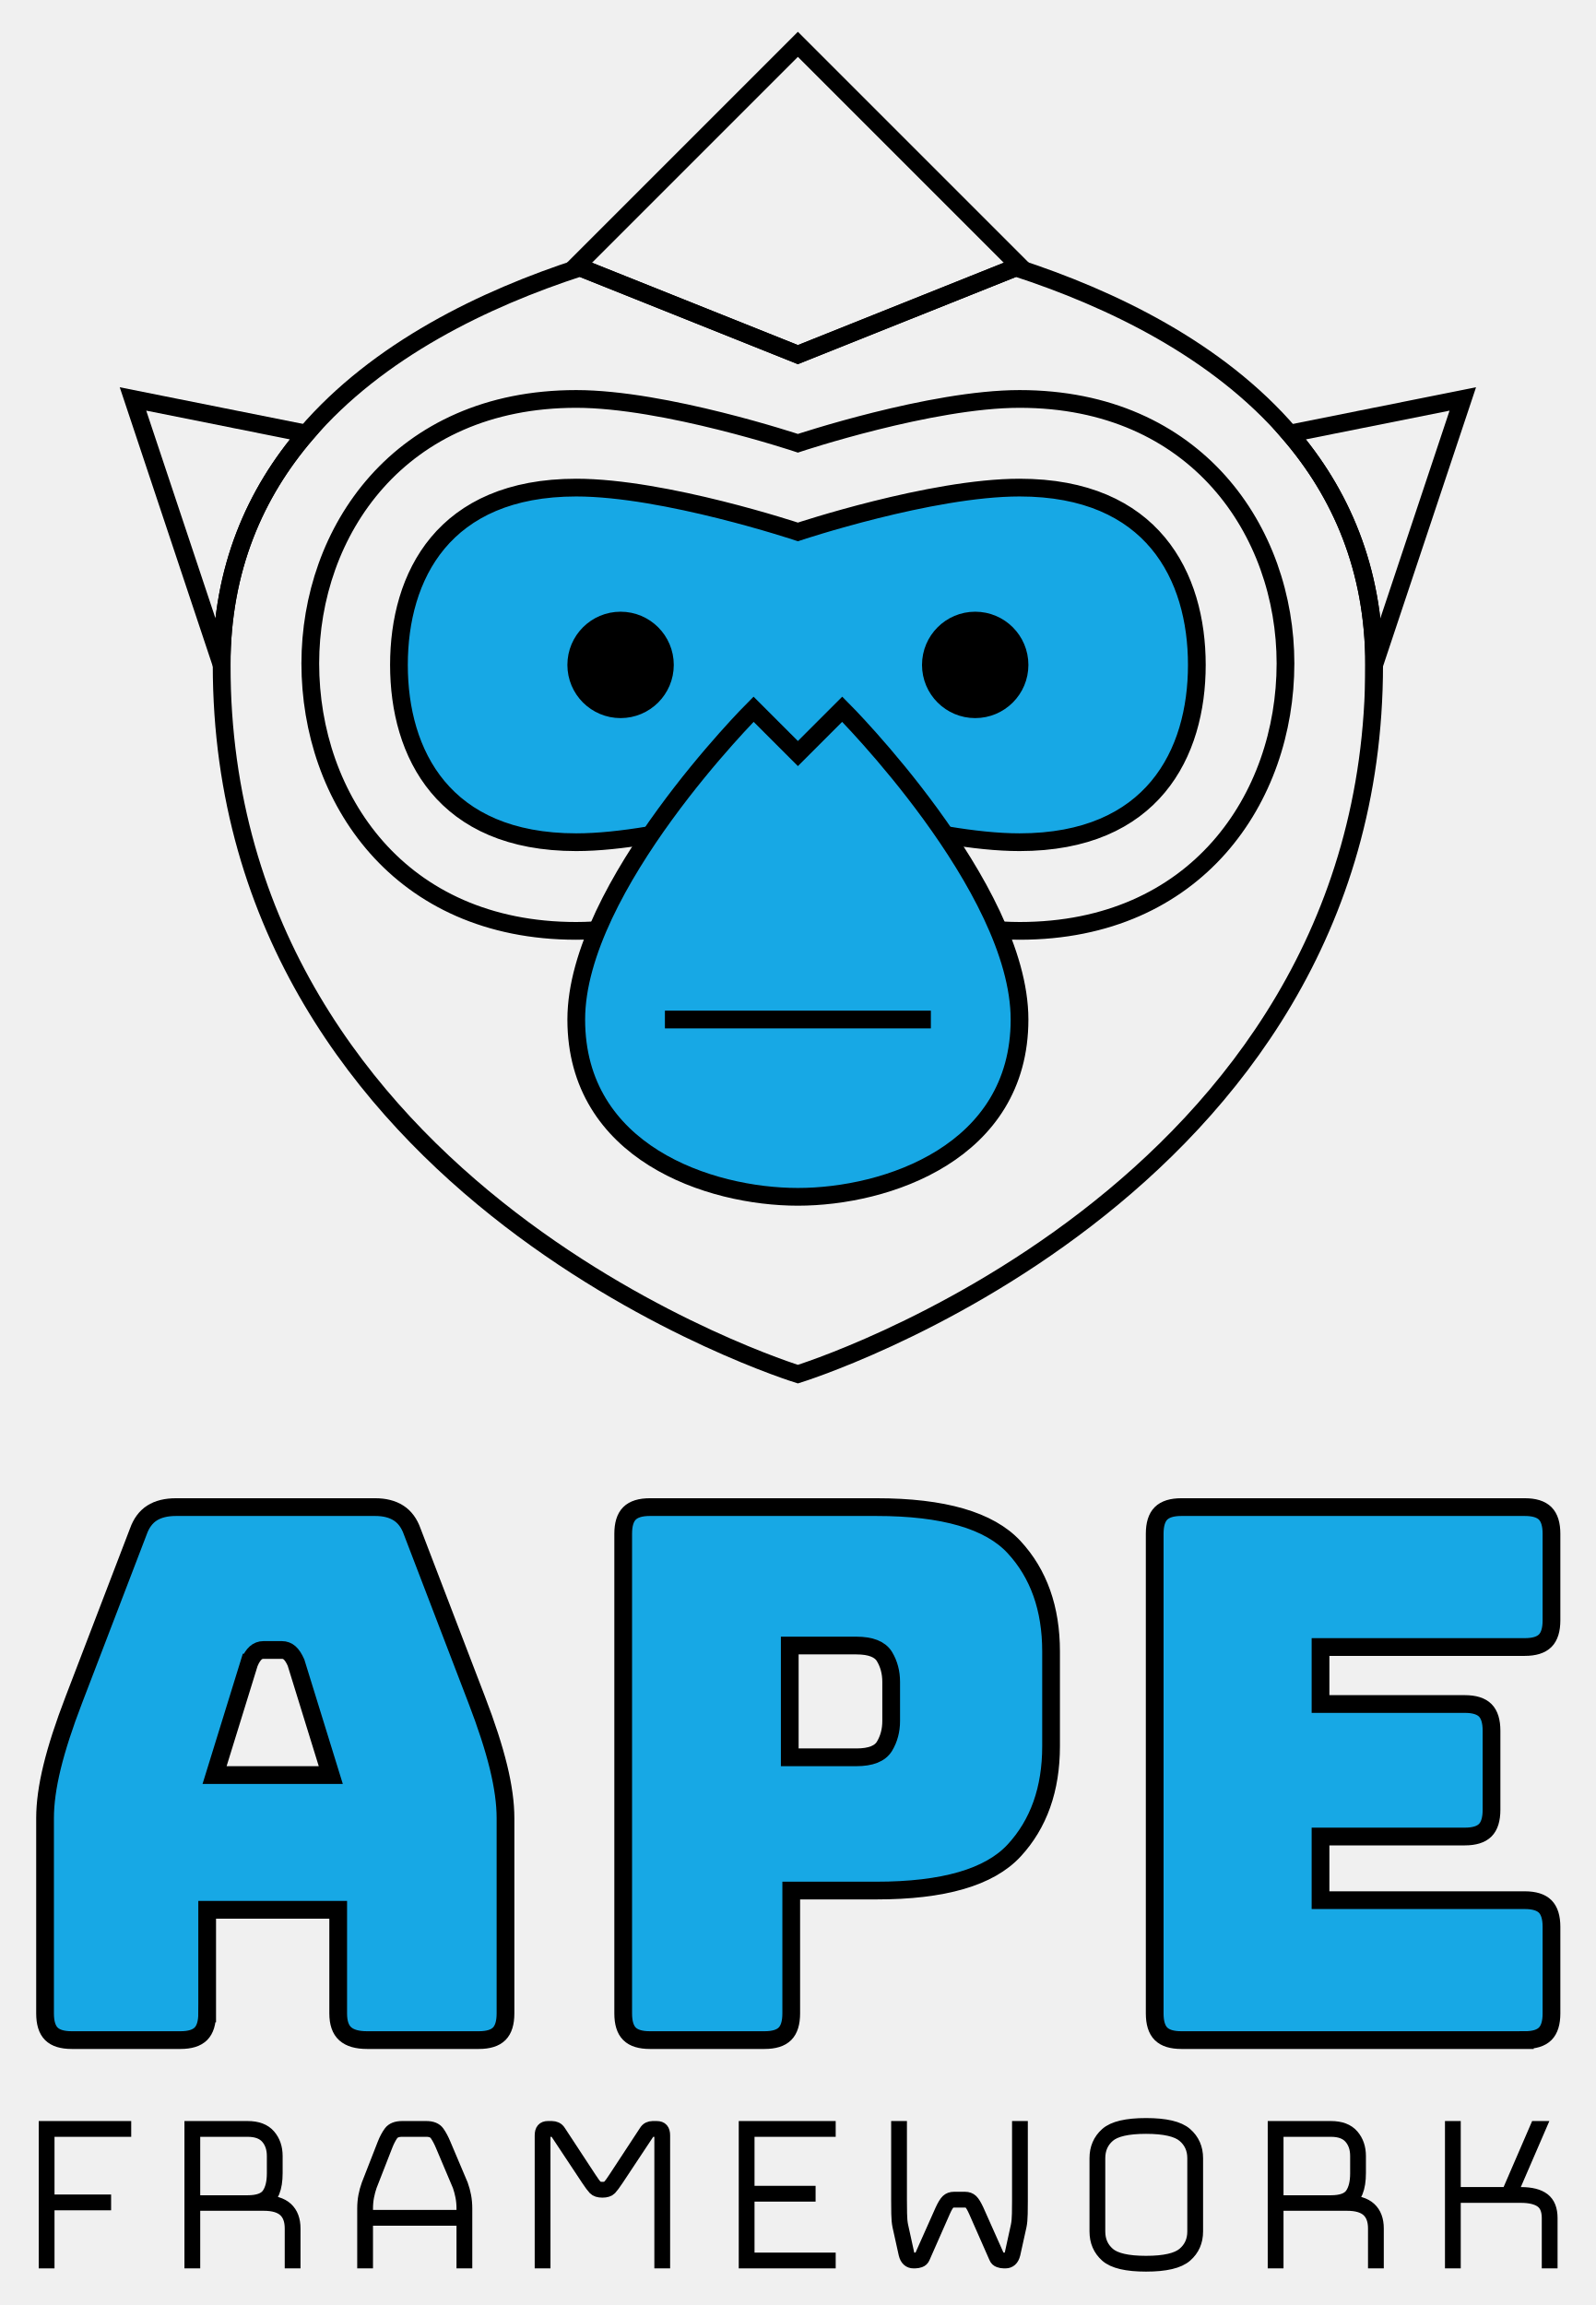
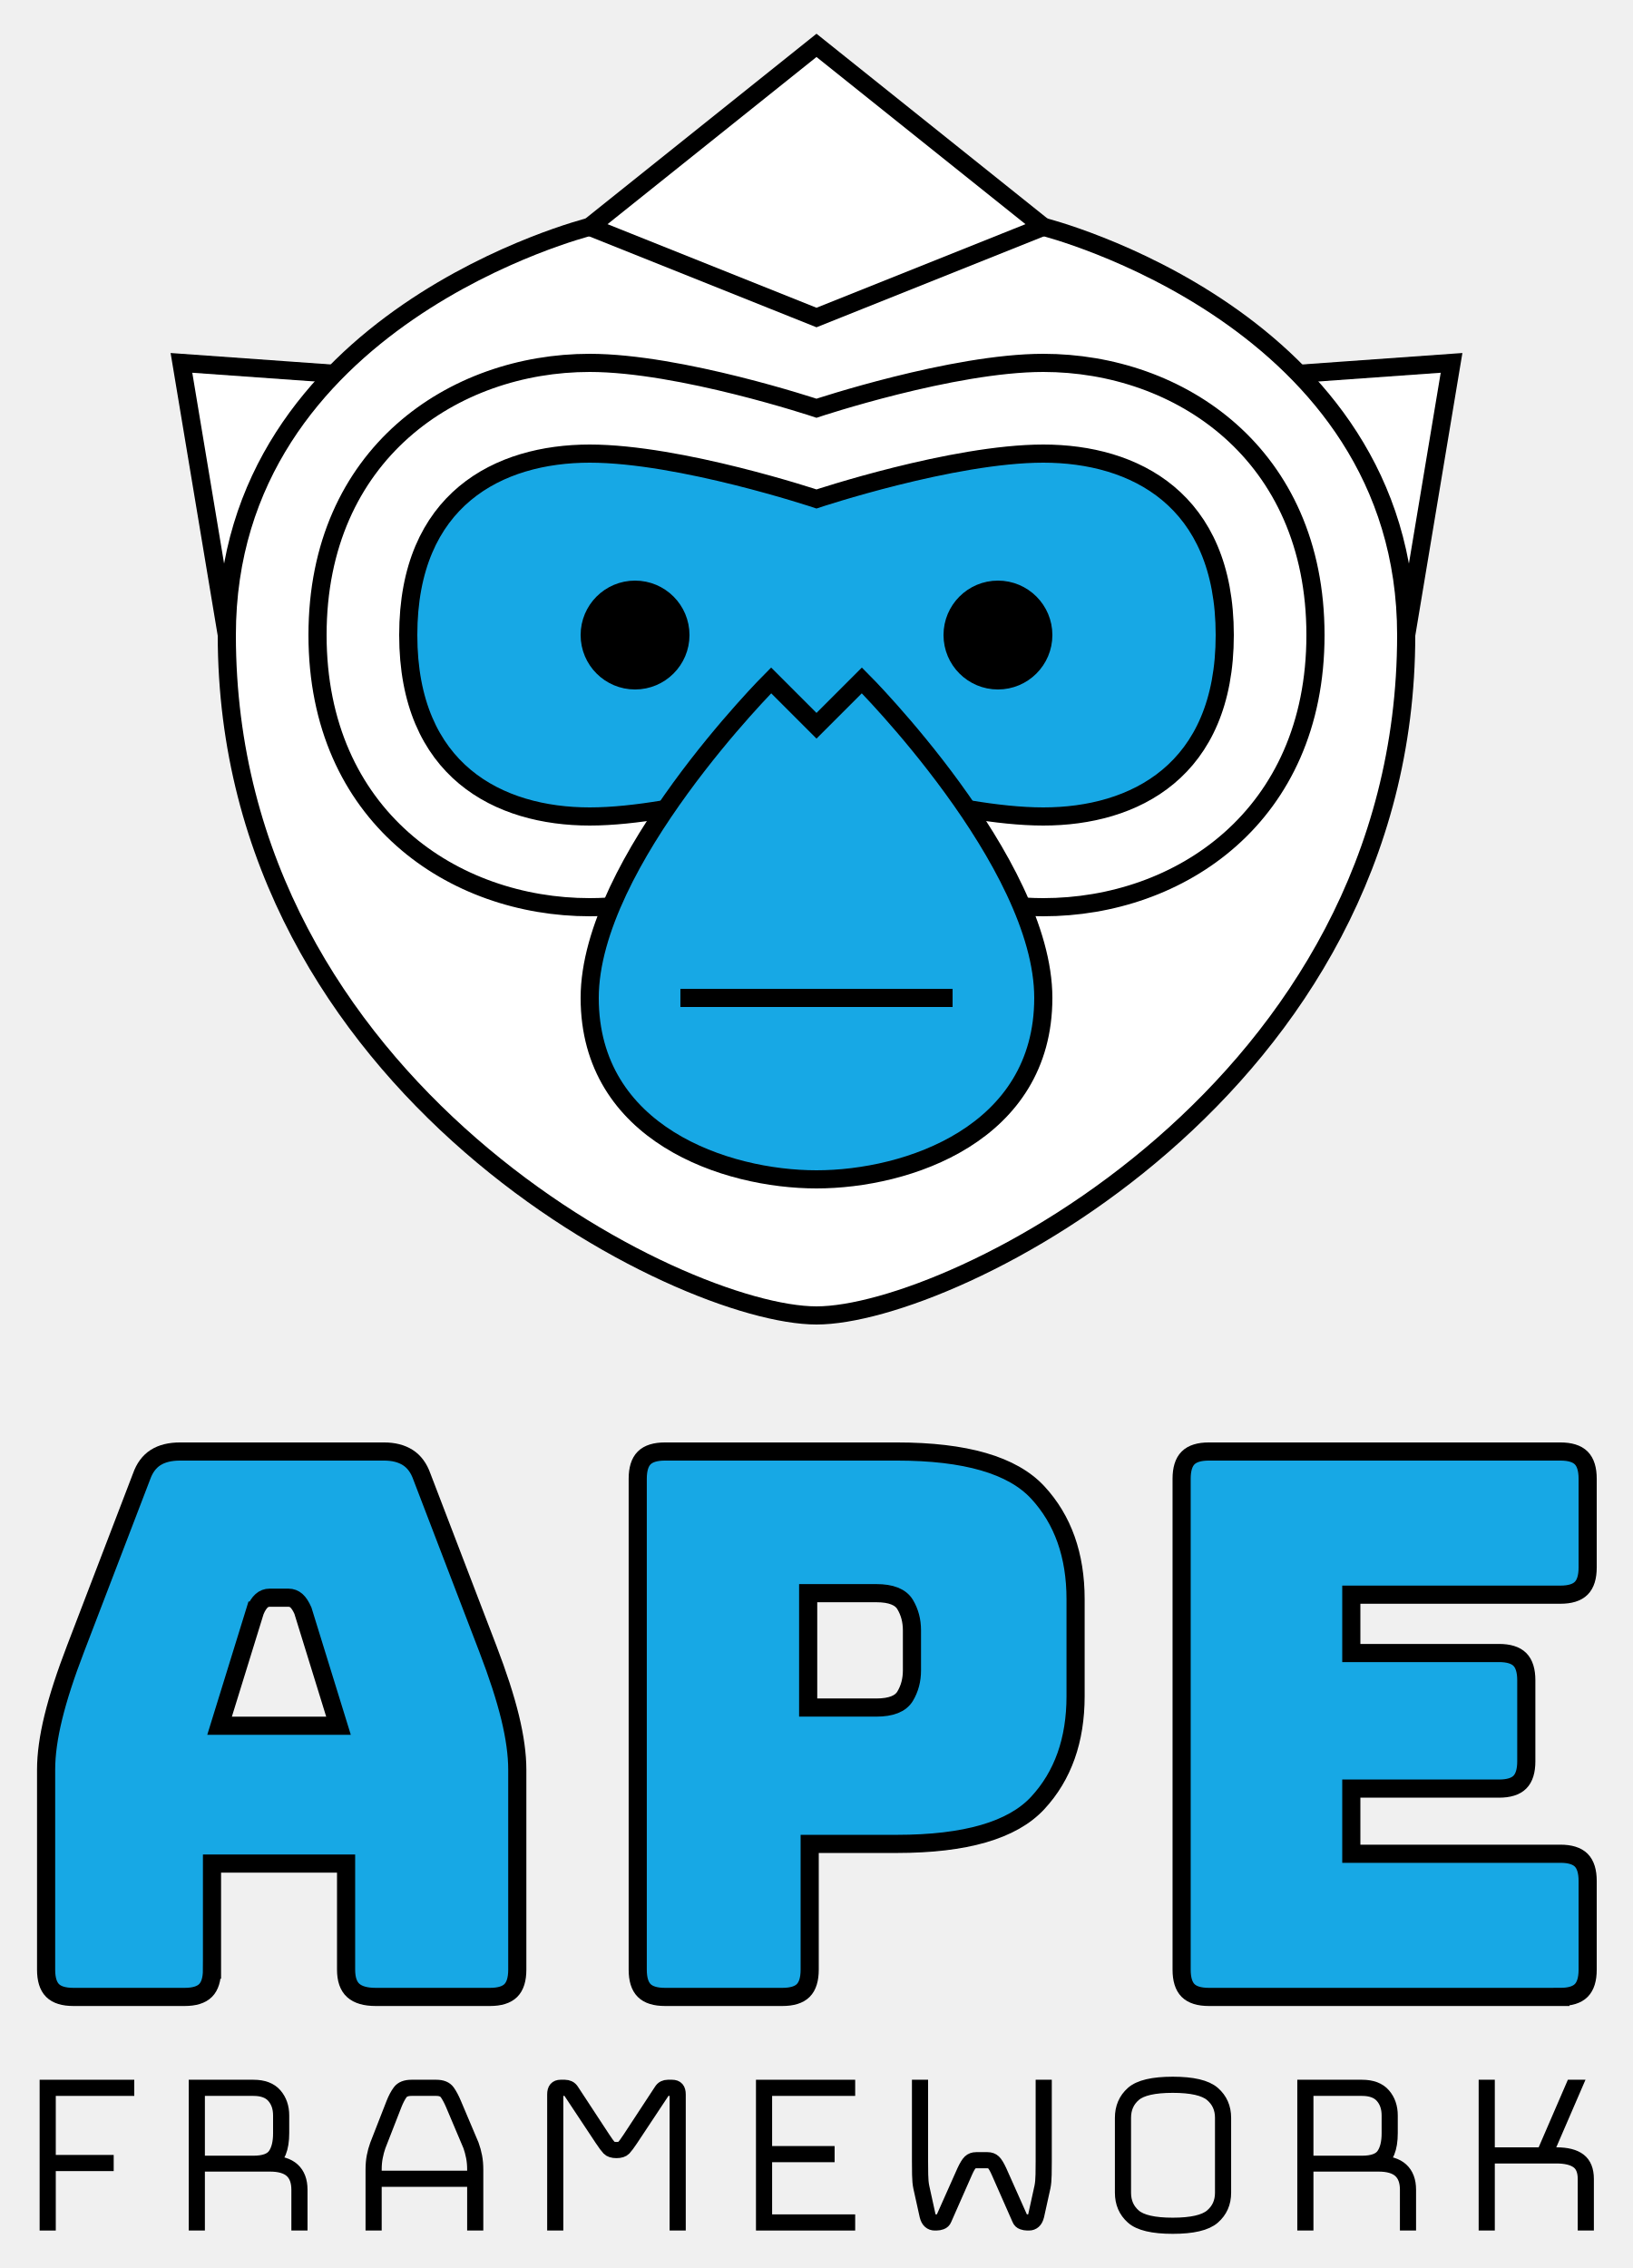
- <svg xmlns="http://www.w3.org/2000/svg" width="360" height="520" viewBox="0 0 360 520">
+ <svg xmlns="http://www.w3.org/2000/svg" width="360" height="500" viewBox="0 0 360 500">
  <defs>
    <style>
+       .c {
+         fill: #17a8e5;
+       }
+ 
      .c, .d, .e, .f {
        stroke: #000;
        stroke-miterlimit: 10;
      }

-       .c, .d, .f {
+       .c, .e, .f {
        stroke-width: 4px;
      }

-       .c, .e {
+       .d {
        fill: none;
-       }
- 
-       .d {
-         fill: #17a8e5;
+         stroke-width: 3px;
      }

      .e {
-         stroke-width: 3px;
+         fill: #fff;
      }
    </style>
  </defs>
  <g id="a" data-name="vertical">
    <g>
      <g>
-         <path class="e" d="m10.237,510.239v-30.24h17.864v.56H10.797v16.016h12.768v.56h-12.768v13.104h-.56Z" />
-         <path class="e" d="m43.669,510.239h-.56v-30.24h12.768c2.165,0,3.77.607,4.816,1.82,1.044,1.213,1.568,2.735,1.568,4.564v3.864c0,1.718-.224,3.127-.672,4.228-.448,1.102-1.344,1.858-2.688,2.268h.616c2.277,0,3.976.514,5.096,1.54,1.12,1.027,1.68,2.511,1.68,4.452v7.504h-.56v-7.504c0-1.829-.504-3.201-1.512-4.116-1.008-.914-2.576-1.372-4.704-1.372h-15.848v12.992Zm12.208-29.68h-12.208v16.184h12.208c2.314,0,3.864-.56,4.648-1.68.784-1.12,1.176-2.707,1.176-4.76v-3.92c0-1.717-.476-3.117-1.428-4.2-.952-1.082-2.418-1.624-4.396-1.624Z" />
-         <path class="e" d="m104.485,510.239v-9.632h-21.84v9.632h-.56v-11.928c0-1.045.084-2.007.252-2.884.168-.876.401-1.727.7-2.548l3.584-9.184c.41-1.045.876-1.922,1.4-2.632.522-.709,1.418-1.064,2.688-1.064h5.488c1.232,0,2.1.355,2.604,1.064.504.709.98,1.605,1.428,2.688l3.864,9.128c.299.821.532,1.671.7,2.548.168.877.252,1.839.252,2.884v11.928h-.56Zm-21.84-11.928v1.736h21.84v-1.736c0-1.008-.084-1.941-.252-2.8-.168-.858-.383-1.661-.644-2.408l-3.864-9.128c-.411-.97-.84-1.782-1.288-2.436-.448-.652-1.195-.98-2.24-.98h-5.488c-1.12,0-1.904.328-2.352.98-.448.654-.859,1.447-1.232,2.38l-3.584,9.184c-.262.747-.476,1.549-.644,2.408-.168.859-.252,1.792-.252,2.8Z" />
-         <path class="e" d="m135.901,493.719c.672,0,1.157-.149,1.456-.448.298-.298.765-.933,1.4-1.904l6.832-10.416c.224-.373.476-.625.756-.756.28-.13.569-.196.868-.196h.952c.522,0,.905.14,1.148.42.243.28.364.719.364,1.316v28.504h-.56v-28.504c0-.298-.065-.569-.196-.812-.131-.242-.383-.364-.756-.364h-.84c-.262,0-.486.038-.672.112-.188.075-.392.299-.616.672l-6.832,10.304c-.672,1.008-1.186,1.699-1.54,2.072-.355.374-.943.56-1.764.56-.822,0-1.41-.187-1.764-.56-.355-.373-.868-1.064-1.54-2.072l-6.832-10.304c-.224-.373-.439-.597-.644-.672-.206-.075-.439-.112-.7-.112h-.84c-.374,0-.616.122-.728.364-.112.243-.168.514-.168.812v28.504h-.56v-28.504c0-.597.121-1.036.364-1.316.242-.28.606-.42,1.092-.42h.952c.298,0,.597.065.896.196.298.131.56.383.784.756l6.832,10.416c.634.971,1.101,1.606,1.4,1.904.298.299.784.448,1.456.448Z" />
-         <path class="e" d="m187.028,509.679v.56h-18.872v-30.24h18.872v.56h-18.312v14.056h13.776v.56h-13.776v14.504h18.312Z" />
-         <path class="e" d="m217.716,495.959c.597,0,1.083.177,1.456.532.373.355.802,1.055,1.288,2.1l4.592,10.304c.149.374.373.598.672.672.298.075.579.112.84.112h.28c.298,0,.579-.121.84-.364.261-.243.411-.513.448-.812l1.4-6.384c.149-.708.233-1.624.252-2.744.019-1.12.028-2.09.028-2.912v-16.464h.56v16.52c0,.821-.01,1.792-.028,2.912-.019,1.12-.103,2.035-.252,2.744l-1.4,6.328c-.15.598-.383,1.036-.7,1.316-.317.28-.7.42-1.148.42h-.392c-.336,0-.691-.065-1.064-.196-.374-.13-.635-.382-.784-.756l-4.592-10.416c-.448-1.008-.831-1.652-1.148-1.932-.317-.28-.7-.42-1.148-.42h-2.52c-.448,0-.831.14-1.148.42-.318.28-.7.924-1.148,1.932l-4.592,10.416c-.149.374-.411.626-.784.756-.374.131-.728.196-1.064.196h-.392c-.448,0-.831-.14-1.148-.42-.318-.28-.551-.718-.7-1.316l-1.4-6.328c-.149-.709-.233-1.624-.252-2.744-.019-1.12-.028-2.09-.028-2.912v-16.52h.56v16.464c0,.822.009,1.792.028,2.912.018,1.12.102,2.035.252,2.744l1.4,6.384c.037.299.187.569.448.812.261.243.541.364.84.364h.28c.261,0,.541-.037.84-.112.298-.074.522-.298.672-.672l4.592-10.304c.485-1.045.915-1.745,1.288-2.1.373-.354.858-.532,1.456-.532h2.52Z" />
-         <path class="e" d="m269.908,503.407c0,2.24-.803,4.06-2.408,5.46-1.606,1.4-4.592,2.1-8.96,2.1-4.368,0-7.336-.7-8.904-2.1s-2.352-3.22-2.352-5.46v-16.52c0-2.24.784-4.06,2.352-5.46s4.536-2.1,8.904-2.1c4.368,0,7.354.7,8.96,2.1,1.604,1.4,2.408,3.22,2.408,5.46v16.52Zm-22.064,0c0,2.091.747,3.78,2.24,5.068,1.493,1.288,4.312,1.932,8.456,1.932,4.144,0,6.981-.644,8.512-1.932,1.53-1.288,2.296-2.977,2.296-5.068v-16.52c0-2.09-.766-3.78-2.296-5.068-1.531-1.288-4.368-1.932-8.512-1.932-4.144,0-6.963.644-8.456,1.932-1.494,1.288-2.24,2.978-2.24,5.068v16.52Z" />
-         <path class="e" d="m288.052,510.239h-.56v-30.24h12.768c2.165,0,3.77.607,4.816,1.82,1.044,1.213,1.568,2.735,1.568,4.564v3.864c0,1.718-.224,3.127-.672,4.228-.448,1.102-1.344,1.858-2.688,2.268h.616c2.277,0,3.976.514,5.096,1.54,1.12,1.027,1.68,2.511,1.68,4.452v7.504h-.56v-7.504c0-1.829-.504-3.201-1.512-4.116-1.008-.914-2.576-1.372-4.704-1.372h-15.848v12.992Zm12.208-29.68h-12.208v16.184h12.208c2.314,0,3.864-.56,4.648-1.68.784-1.12,1.176-2.707,1.176-4.76v-3.92c0-1.717-.476-3.117-1.428-4.2-.952-1.082-2.418-1.624-4.396-1.624Z" />
-         <path class="e" d="m328.036,510.239h-.56v-30.24h.56v14.896h12.152l6.44-14.896h.616l-6.44,14.896h2.296c2.277,0,3.976.429,5.096,1.288,1.12.859,1.68,2.259,1.68,4.2v9.856h-.56v-9.856c0-1.792-.523-3.061-1.568-3.808-1.046-.746-2.596-1.12-4.648-1.12h-15.064v14.784Z" />
+         <path class="d" d="m10.237,490.239v-30.24h17.864v.56H10.797v16.016h12.768v.56h-12.768v13.104h-.56Z" />
+         <path class="d" d="m43.669,490.239h-.56v-30.24h12.768c2.165,0,3.77.607,4.816,1.82,1.044,1.213,1.568,2.735,1.568,4.564v3.864c0,1.718-.224,3.127-.672,4.228-.448,1.102-1.344,1.858-2.688,2.268h.616c2.277,0,3.976.514,5.096,1.54,1.12,1.027,1.68,2.511,1.68,4.452v7.504h-.56v-7.504c0-1.829-.504-3.201-1.512-4.116-1.008-.914-2.576-1.372-4.704-1.372h-15.848v12.992Zm12.208-29.68h-12.208v16.184h12.208c2.314,0,3.864-.56,4.648-1.68.784-1.12,1.176-2.707,1.176-4.76v-3.92c0-1.717-.476-3.117-1.428-4.2-.952-1.082-2.418-1.624-4.396-1.624Z" />
+         <path class="d" d="m104.485,490.239v-9.632h-21.84v9.632h-.56v-11.928c0-1.045.084-2.007.252-2.884.168-.876.401-1.727.7-2.548l3.584-9.184c.41-1.045.876-1.922,1.4-2.632.522-.709,1.418-1.064,2.688-1.064h5.488c1.232,0,2.1.355,2.604,1.064.504.709.98,1.605,1.428,2.688l3.864,9.128c.299.821.532,1.671.7,2.548.168.877.252,1.839.252,2.884v11.928h-.56Zm-21.84-11.928v1.736h21.84v-1.736c0-1.008-.084-1.941-.252-2.8-.168-.858-.383-1.661-.644-2.408l-3.864-9.128c-.411-.97-.84-1.782-1.288-2.436-.448-.652-1.195-.98-2.24-.98h-5.488c-1.12,0-1.904.328-2.352.98-.448.654-.859,1.447-1.232,2.38l-3.584,9.184c-.262.747-.476,1.549-.644,2.408-.168.859-.252,1.792-.252,2.8Z" />
+         <path class="d" d="m135.901,473.719c.672,0,1.157-.149,1.456-.448.298-.298.765-.933,1.4-1.904l6.832-10.416c.224-.373.476-.625.756-.756.28-.13.569-.196.868-.196h.952c.522,0,.905.14,1.148.42.243.28.364.719.364,1.316v28.504h-.56v-28.504c0-.298-.065-.569-.196-.812-.131-.242-.383-.364-.756-.364h-.84c-.262,0-.486.038-.672.112-.188.075-.392.299-.616.672l-6.832,10.304c-.672,1.008-1.186,1.699-1.54,2.072-.355.374-.943.56-1.764.56-.822,0-1.41-.187-1.764-.56-.355-.373-.868-1.064-1.54-2.072l-6.832-10.304c-.224-.373-.439-.597-.644-.672-.206-.075-.439-.112-.7-.112h-.84c-.374,0-.616.122-.728.364-.112.243-.168.514-.168.812v28.504h-.56v-28.504c0-.597.121-1.036.364-1.316.242-.28.606-.42,1.092-.42h.952c.298,0,.597.065.896.196.298.131.56.383.784.756l6.832,10.416c.634.971,1.101,1.606,1.4,1.904.298.299.784.448,1.456.448Z" />
+         <path class="d" d="m187.028,489.679v.56h-18.872v-30.24h18.872v.56h-18.312v14.056h13.776v.56h-13.776v14.504h18.312Z" />
+         <path class="d" d="m217.716,475.959c.597,0,1.083.177,1.456.532.373.355.802,1.055,1.288,2.1l4.592,10.304c.149.374.373.598.672.672.298.075.579.112.84.112h.28c.298,0,.579-.121.84-.364.261-.243.411-.513.448-.812l1.4-6.384c.149-.708.233-1.624.252-2.744.019-1.12.028-2.09.028-2.912v-16.464h.56v16.52c0,.821-.01,1.792-.028,2.912-.019,1.12-.103,2.035-.252,2.744l-1.4,6.328c-.15.598-.383,1.036-.7,1.316-.317.28-.7.42-1.148.42h-.392c-.336,0-.691-.065-1.064-.196-.374-.13-.635-.382-.784-.756l-4.592-10.416c-.448-1.008-.831-1.652-1.148-1.932-.317-.28-.7-.42-1.148-.42h-2.52c-.448,0-.831.14-1.148.42-.318.28-.7.924-1.148,1.932l-4.592,10.416c-.149.374-.411.626-.784.756-.374.131-.728.196-1.064.196h-.392c-.448,0-.831-.14-1.148-.42-.318-.28-.551-.718-.7-1.316l-1.4-6.328c-.149-.709-.233-1.624-.252-2.744-.019-1.12-.028-2.09-.028-2.912v-16.52h.56v16.464c0,.822.009,1.792.028,2.912.018,1.12.102,2.035.252,2.744l1.4,6.384c.037.299.187.569.448.812.261.243.541.364.84.364h.28c.261,0,.541-.037.84-.112.298-.074.522-.298.672-.672l4.592-10.304c.485-1.045.915-1.745,1.288-2.1.373-.354.858-.532,1.456-.532h2.52Z" />
+         <path class="d" d="m269.908,483.407c0,2.24-.803,4.06-2.408,5.46-1.606,1.4-4.592,2.1-8.96,2.1-4.368,0-7.336-.7-8.904-2.1s-2.352-3.22-2.352-5.46v-16.52c0-2.24.784-4.06,2.352-5.46s4.536-2.1,8.904-2.1c4.368,0,7.354.7,8.96,2.1,1.604,1.4,2.408,3.22,2.408,5.46v16.52Zm-22.064,0c0,2.091.747,3.78,2.24,5.068,1.493,1.288,4.312,1.932,8.456,1.932,4.144,0,6.981-.644,8.512-1.932,1.53-1.288,2.296-2.977,2.296-5.068v-16.52c0-2.09-.766-3.78-2.296-5.068-1.531-1.288-4.368-1.932-8.512-1.932-4.144,0-6.963.644-8.456,1.932-1.494,1.288-2.24,2.978-2.24,5.068v16.52Z" />
+         <path class="d" d="m288.052,490.239h-.56v-30.24h12.768c2.165,0,3.77.607,4.816,1.82,1.044,1.213,1.568,2.735,1.568,4.564v3.864c0,1.718-.224,3.127-.672,4.228-.448,1.102-1.344,1.858-2.688,2.268h.616c2.277,0,3.976.514,5.096,1.54,1.12,1.027,1.68,2.511,1.68,4.452v7.504h-.56v-7.504c0-1.829-.504-3.201-1.512-4.116-1.008-.914-2.576-1.372-4.704-1.372h-15.848v12.992Zm12.208-29.68h-12.208v16.184h12.208c2.314,0,3.864-.56,4.648-1.68.784-1.12,1.176-2.707,1.176-4.76v-3.92c0-1.717-.476-3.117-1.428-4.2-.952-1.082-2.418-1.624-4.396-1.624Z" />
+         <path class="d" d="m328.036,490.239h-.56v-30.24h.56v14.896h12.152l6.44-14.896h.616l-6.44,14.896h2.296c2.277,0,3.976.429,5.096,1.288,1.12.859,1.68,2.259,1.68,4.2v9.856h-.56v-9.856c0-1.792-.523-3.061-1.568-3.808-1.046-.746-2.596-1.12-4.648-1.12h-15.064v14.784Z" />
      </g>
      <g>
-         <path class="d" d="m46.735,454.226c0,2.116-.475,3.648-1.419,4.593-.947.947-2.479,1.419-4.592,1.419h-24.549c-2.116,0-3.647-.472-4.592-1.419-.947-.945-1.419-2.477-1.419-4.593v-44.088c0-3.34.527-7.181,1.586-11.523,1.057-4.342,2.698-9.407,4.926-15.197l14.529-37.909c.668-1.892,1.696-3.283,3.089-4.175,1.391-.89,3.199-1.336,5.428-1.336h44.923c2.114,0,3.867.446,5.261,1.336,1.391.892,2.421,2.283,3.089,4.175l14.529,37.909c2.226,5.79,3.867,10.855,4.927,15.197,1.057,4.342,1.586,8.183,1.586,11.523v44.088c0,2.116-.475,3.648-1.419,4.593-.947.947-2.479,1.419-4.593,1.419h-25.217c-2.229,0-3.87-.472-4.927-1.419-1.059-.945-1.586-2.477-1.586-4.593v-23.38h-29.559v23.38Zm9.519-79.158l-7.849,25.384h26.219l-7.849-25.384c-.446-1.002-.918-1.725-1.419-2.171-.501-.444-1.085-.668-1.753-.668h-4.175c-.668,0-1.253.224-1.754.668-.501.446-.976,1.169-1.419,2.171Z" />
-         <path class="d" d="m172.486,460.238h-25.885c-2.116,0-3.648-.472-4.593-1.419-.947-.945-1.419-2.477-1.419-4.593v-108.216c0-2.114.472-3.645,1.419-4.592.945-.945,2.477-1.42,4.593-1.42h51.102c15.139,0,25.493,3.006,31.062,9.018,5.565,6.012,8.35,13.861,8.35,23.547v21.376c0,9.686-2.784,17.535-8.35,23.547-5.569,6.012-15.923,9.018-31.062,9.018h-19.205v27.722c0,2.116-.475,3.648-1.419,4.593-.947.947-2.479,1.419-4.593,1.419Zm5.678-89.011v25.217h15.03c3.228,0,5.344-.835,6.346-2.505,1.002-1.67,1.503-3.562,1.503-5.678v-8.851c0-2.113-.501-4.008-1.503-5.678s-3.118-2.505-6.346-2.505h-15.03Z" />
-         <path class="d" d="m343.993,460.238h-77.488c-2.116,0-3.648-.472-4.593-1.419-.947-.945-1.419-2.477-1.419-4.593v-108.216c0-2.114.472-3.645,1.419-4.592.945-.945,2.477-1.42,4.593-1.42h77.488c2.114,0,3.646.475,4.593,1.42.944.947,1.419,2.479,1.419,4.592v19.539c0,2.116-.475,3.648-1.419,4.592-.947.947-2.479,1.42-4.593,1.42h-46.092v12.859h32.565c2.113,0,3.645.475,4.592,1.419.945.947,1.419,2.479,1.419,4.592v17.869c0,2.116-.475,3.648-1.419,4.592-.947.947-2.479,1.42-4.592,1.42h-32.565v14.362h46.092c2.114,0,3.646.475,4.593,1.419.944.947,1.419,2.479,1.419,4.593v19.539c0,2.116-.475,3.648-1.419,4.593-.947.947-2.479,1.419-4.593,1.419Z" />
+         <path class="c" d="m46.735,434.226c0,2.116-.475,3.648-1.419,4.593-.947.947-2.479,1.419-4.592,1.419h-24.549c-2.116,0-3.647-.472-4.592-1.419-.947-.945-1.419-2.477-1.419-4.593v-44.088c0-3.34.527-7.181,1.586-11.523,1.057-4.342,2.698-9.407,4.926-15.197l14.529-37.909c.668-1.892,1.696-3.283,3.089-4.175,1.391-.89,3.199-1.336,5.428-1.336h44.923c2.114,0,3.867.446,5.261,1.336,1.391.892,2.421,2.283,3.089,4.175l14.529,37.909c2.226,5.79,3.867,10.855,4.927,15.197,1.057,4.342,1.586,8.183,1.586,11.523v44.088c0,2.116-.475,3.648-1.419,4.593-.947.947-2.479,1.419-4.593,1.419h-25.217c-2.229,0-3.87-.472-4.927-1.419-1.059-.945-1.586-2.477-1.586-4.593v-23.38h-29.559v23.38Zm9.519-79.158l-7.849,25.384h26.219l-7.849-25.384c-.446-1.002-.918-1.725-1.419-2.171-.501-.444-1.085-.668-1.753-.668h-4.175c-.668,0-1.253.224-1.754.668-.501.446-.976,1.169-1.419,2.171Z" />
+         <path class="c" d="m172.486,440.238h-25.885c-2.116,0-3.648-.472-4.593-1.419-.947-.945-1.419-2.477-1.419-4.593v-108.216c0-2.114.472-3.645,1.419-4.592.945-.945,2.477-1.42,4.593-1.42h51.102c15.139,0,25.493,3.006,31.062,9.018,5.565,6.012,8.35,13.861,8.35,23.547v21.376c0,9.686-2.784,17.535-8.35,23.547-5.569,6.012-15.923,9.018-31.062,9.018h-19.205v27.722c0,2.116-.475,3.648-1.419,4.593-.947.947-2.479,1.419-4.593,1.419Zm5.678-89.011v25.217h15.03c3.228,0,5.344-.835,6.346-2.505,1.002-1.67,1.503-3.562,1.503-5.678v-8.851c0-2.113-.501-4.008-1.503-5.678s-3.118-2.505-6.346-2.505h-15.03Z" />
+         <path class="c" d="m343.993,440.238h-77.488c-2.116,0-3.648-.472-4.593-1.419-.947-.945-1.419-2.477-1.419-4.593v-108.216c0-2.114.472-3.645,1.419-4.592.945-.945,2.477-1.42,4.593-1.42h77.488c2.114,0,3.646.475,4.593,1.42.944.947,1.419,2.479,1.419,4.592v19.539c0,2.116-.475,3.648-1.419,4.592-.947.947-2.479,1.42-4.593,1.42h-46.092v12.859h32.565c2.113,0,3.645.475,4.592,1.419.945.947,1.419,2.479,1.419,4.592v17.869c0,2.116-.475,3.648-1.419,4.592-.947.947-2.479,1.42-4.592,1.42h-32.565v14.362h46.092c2.114,0,3.646.475,4.593,1.419.944.947,1.419,2.479,1.419,4.593v19.539c0,2.116-.475,3.648-1.419,4.593-.947.947-2.479,1.419-4.593,1.419Z" />
      </g>
    </g>
  </g>
  <g id="b" data-name="logo">
-     <path class="c" d="m69.08,97.82c-11.5,13.39-19.08,30.45-19.08,52.18l-20-60,39.08,7.82Z" />
-     <path class="c" d="m330,90l-20,60c0-21.73-7.58-38.79-19.08-52.18l39.08-7.82Z" />
-     <path class="c" d="m310,150c0,120-130,160-130,160,0,0-130-40-130-160,0-21.73,7.58-38.79,19.08-52.18,16.21-18.89,40.24-30.46,61.79-37.47l49.13,19.65,49.13-19.65c21.55,7.01,45.58,18.58,61.79,37.47,11.5,13.39,19.08,30.45,19.08,52.18Z" />
-     <polygon class="c" points="230 60 229.13 60.35 180 80 130.87 60.35 130 60 180 10 230 60" />
-     <path class="c" d="m289.998,149.665c-.001,30.335-19.999,60.335-59.973,60.335-20.025,0-50.025-10-50.025-10,0,0-30,10-50.027,10-39.974,0-59.974-30-59.973-60.334.001-29.666,19.999-59.666,59.999-59.666,20.001-0,50.001,10,50.001,10,0,0,30-10,49.999-10,40,0,60,30,59.999,59.665Z" />
-     <path class="d" d="m270,150c0,20-10,40-40,40-20,0-50-10-50-10,0,0-30,10-50,10-30,0-40-20-40-40s10-40,40-40c20,0,50,10,50,10,0,0,30-10,50-10,30,0,40,20,40,40Z" />
-     <path class="d" d="m230,230c0,30-30,40-50,40s-50-10-50-40,40-70,40-70l10,10,10-10s40,40,40,70Z" />
-     <line class="c" x1="150" y1="230" x2="210" y2="230" />
-     <circle class="f" cx="220" cy="150" r="10" />
-     <circle class="f" cx="140" cy="150" r="10" />
+     <polygon class="e" points="40 80 180 90 320 80 310 140 50 140 40 80" />
+     <path class="e" d="m230,50s80,20,80,90c0,100-100,150-130,150S50,240,50,140c0-70,80-90,80-90,0,0,100,0,100,0Z" />
+     <polygon class="e" points="180 10 230 50 180 70 130 50 180 10" />
+     <path class="e" d="m180,90s30-10,50-10c30,0,60,20,60,60s-30,60-60,60c-20,0-50-10-50-10,0,0-30,10-50,10-30,0-60-20-60-60s30-60,60-60c20,0,50,10,50,10Z" />
+     <path class="c" d="m180,110s30-10,50-10,40,10,40,40-20,40-40,40-50-10-50-10c0,0-30,10-50,10s-40-10-40-40,20-40,40-40,50,10,50,10Z" />
+     <path class="c" d="m180,160l10-10s40,40,40,70-30,40-50,40-50-10-50-40,40-70,40-70l10,10Z" />
+     <line class="e" x1="150" y1="220" x2="210" y2="220" />
+     <circle class="f" cx="140" cy="140" r="10" />
+     <circle class="f" cx="220" cy="140" r="10" />
  </g>
</svg>
